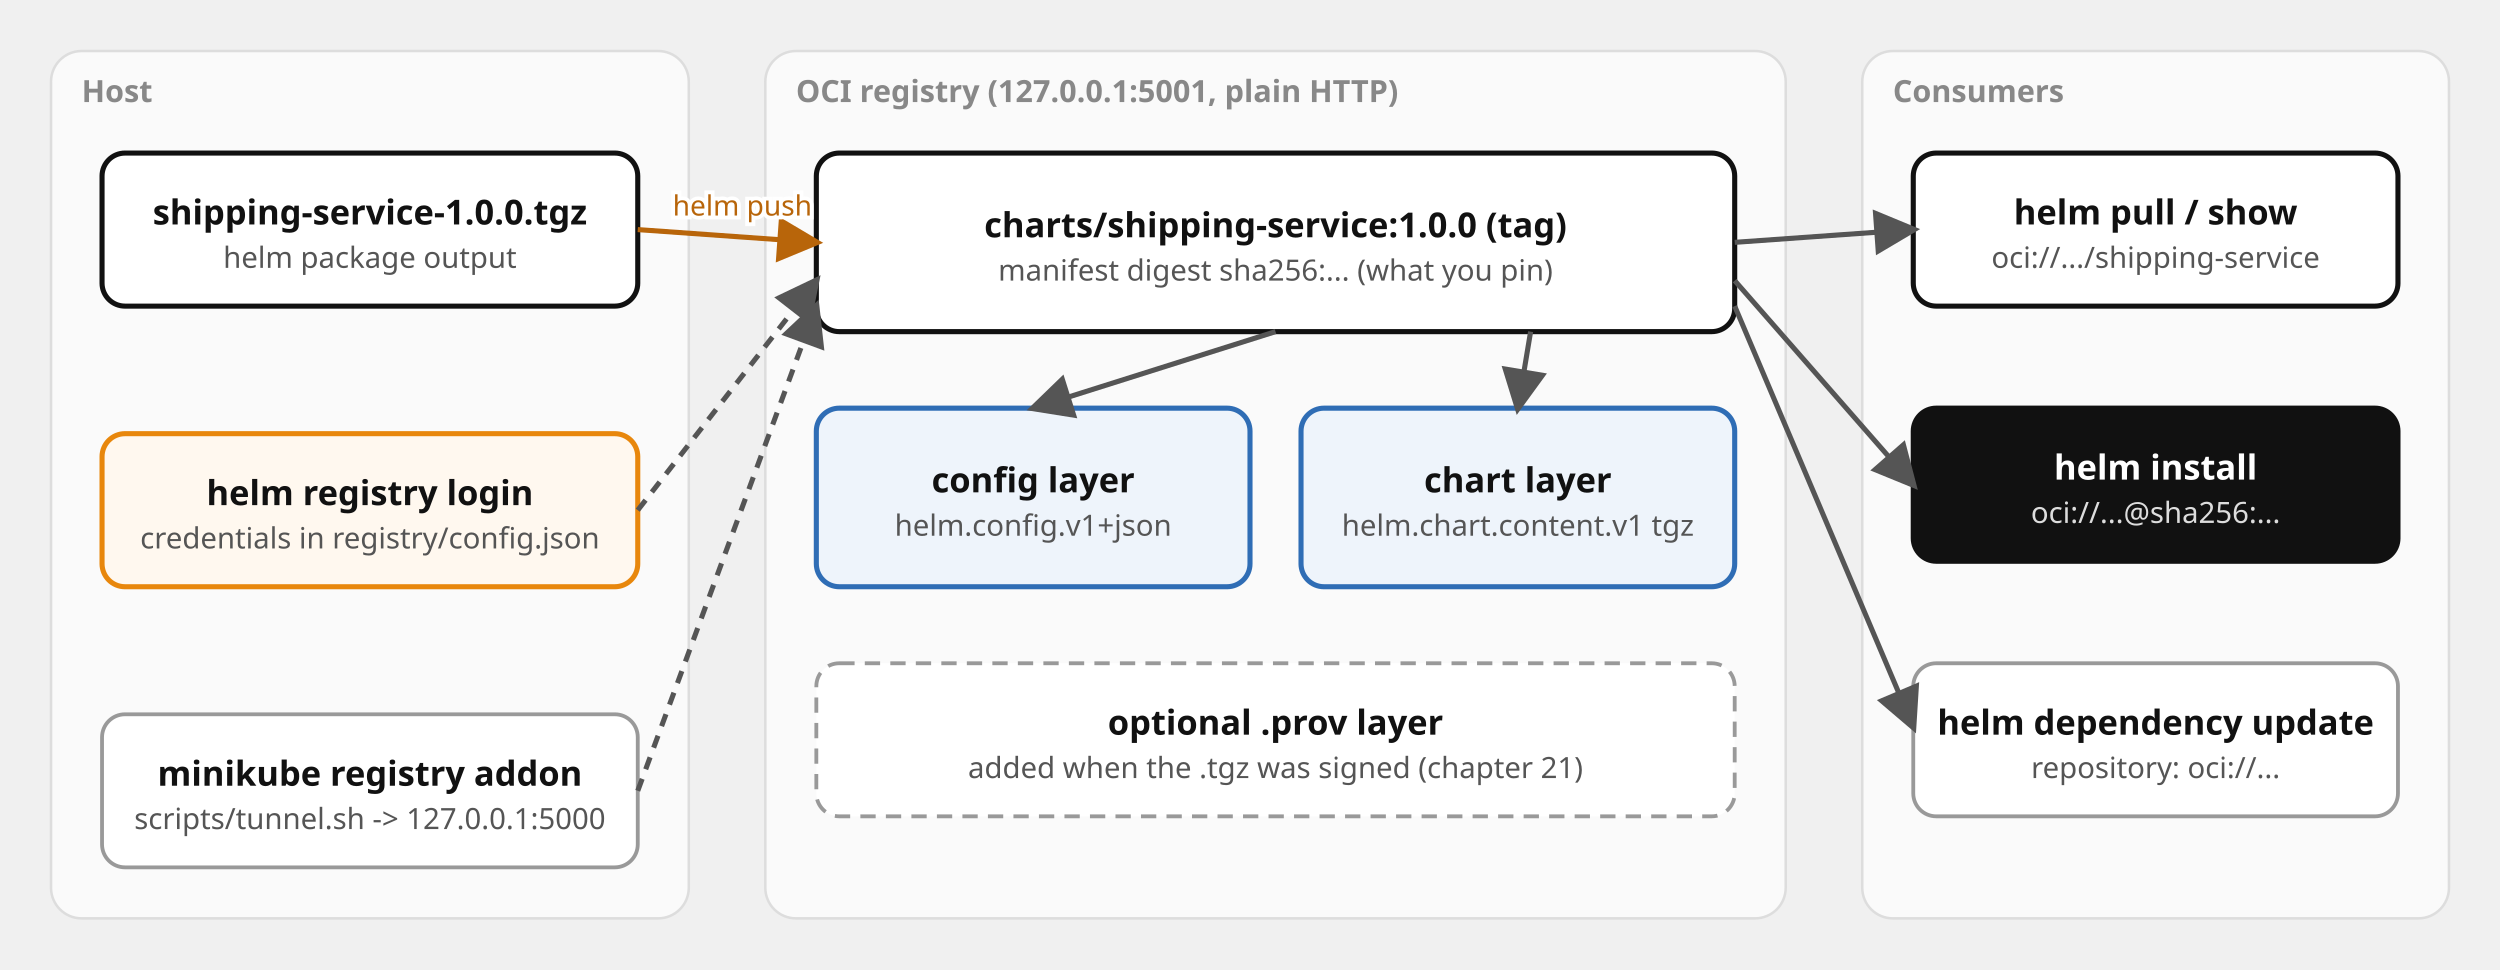
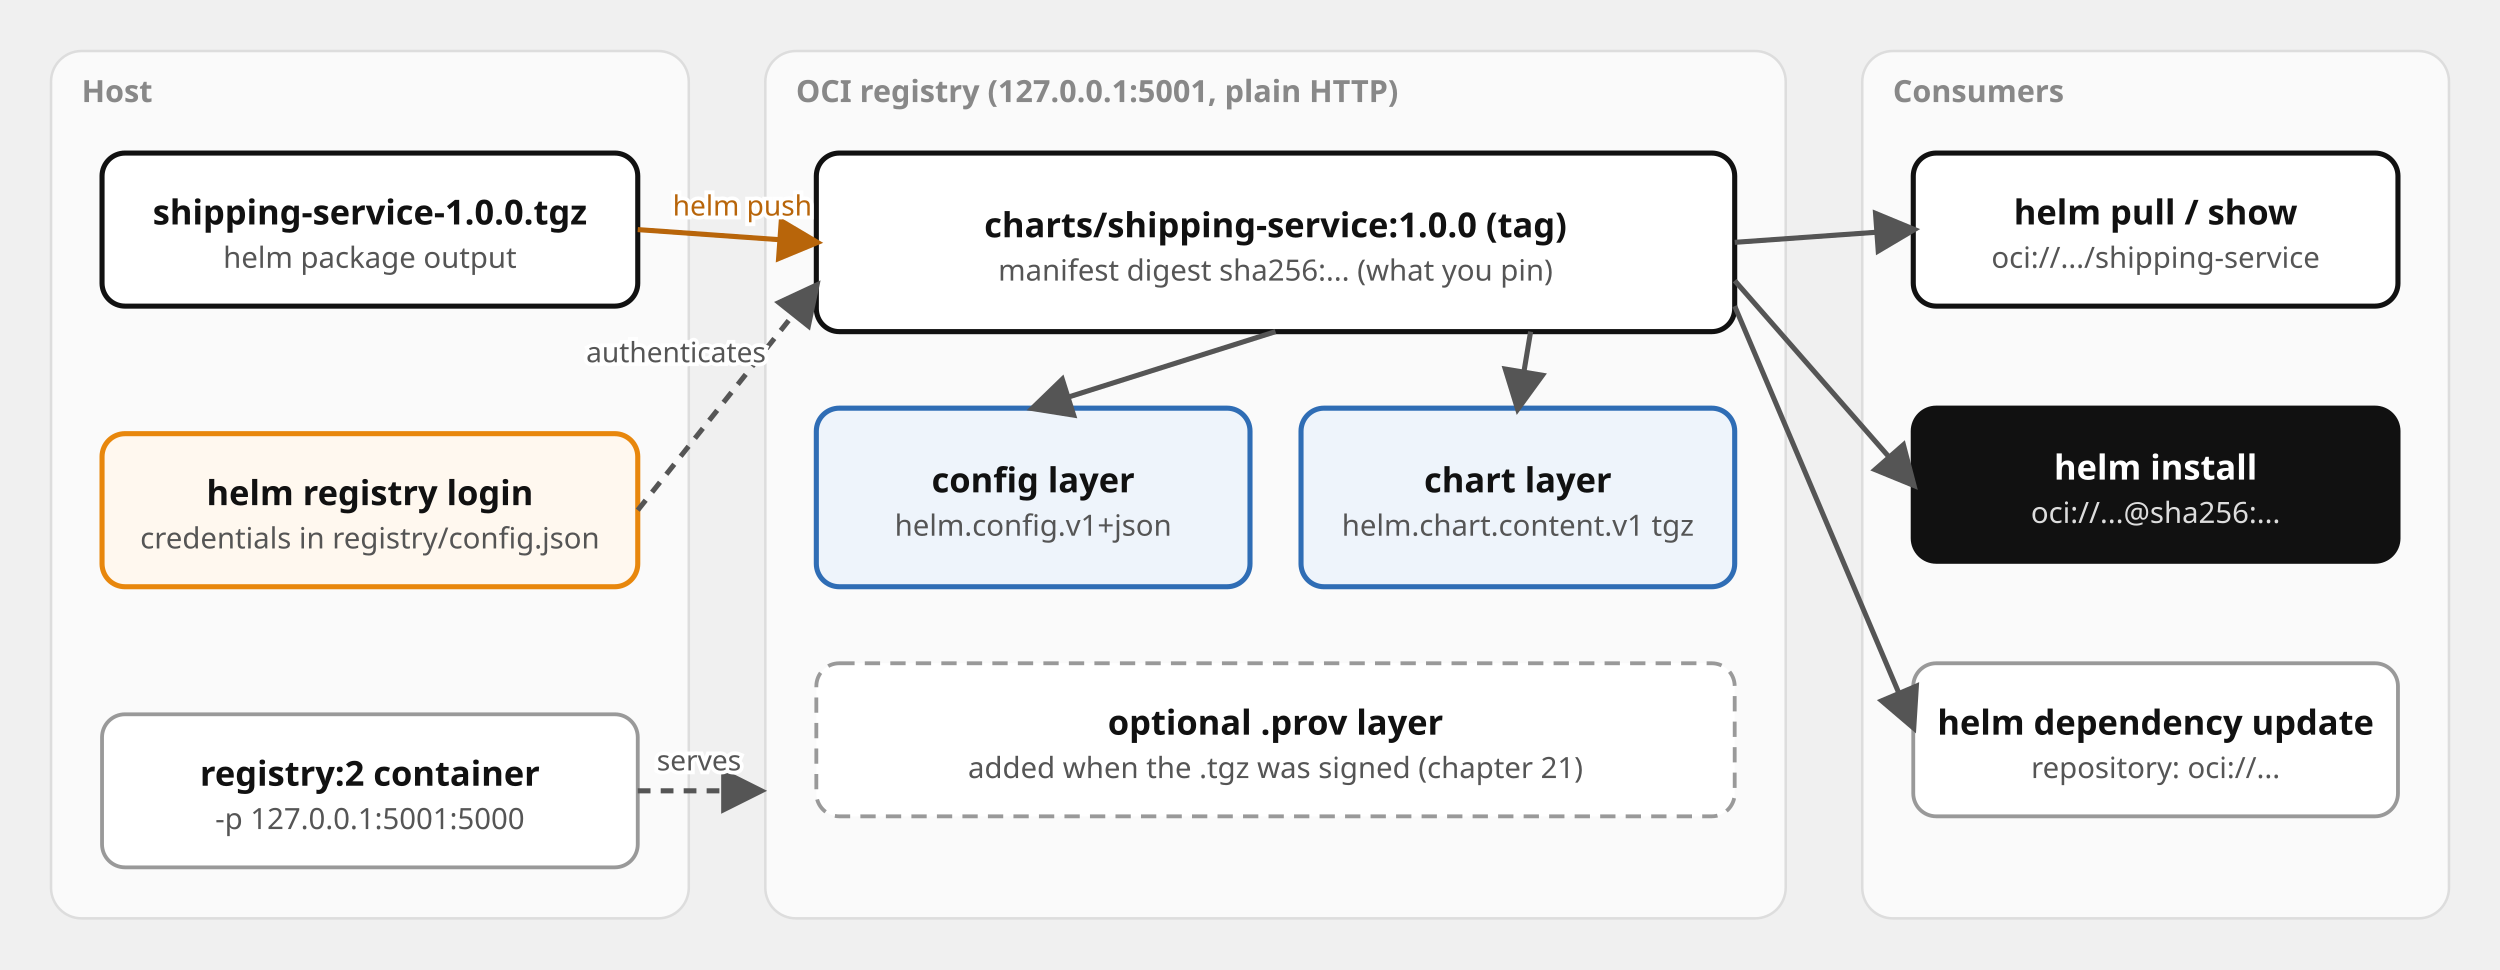
<svg xmlns="http://www.w3.org/2000/svg" viewBox="0 0 980 380" font-family="'Red Hat Text', system-ui, sans-serif" role="img">
  <defs>
    <marker id="a" viewBox="0 0 10 10" refX="8.5" refY="5" markerWidth="9" markerHeight="9" orient="auto-start-reverse">
      <path d="M0,0 L10,5 L0,10 z" fill="#555" />
    </marker>
    <marker id="am" viewBox="0 0 10 10" refX="8.5" refY="5" markerWidth="9" markerHeight="9" orient="auto-start-reverse">
      <path d="M0,0 L10,5 L0,10 z" fill="#b8650a" />
    </marker>
  </defs>
  <rect x="20" y="20" width="250" height="340" rx="12" fill="#fafafa" stroke="#ddd" />
  <text x="32" y="40" font-size="12" font-weight="700" fill="#888">Host</text>
  <rect x="300" y="20" width="400" height="340" rx="12" fill="#fafafa" stroke="#ddd" />
  <text x="312" y="40" font-size="12" font-weight="700" fill="#888">OCI registry (127.0.0.1:5001, plain HTTP)</text>
  <rect x="730" y="20" width="230" height="340" rx="12" fill="#fafafa" stroke="#ddd" />
  <text x="742" y="40" font-size="12" font-weight="700" fill="#888">Consumers</text>
  <rect x="40" y="60" width="210" height="60" rx="9" fill="#ffffff" stroke="#111111" stroke-width="2" />
  <text x="145.0" y="88.0" font-size="13.5" font-weight="700" fill="#111111" text-anchor="middle">shipping-service-1.0.0.tgz</text>
  <text x="145.0" y="105.0" font-size="11.5" fill="#555555" text-anchor="middle">helm package output</text>
  <rect x="40" y="170" width="210" height="60" rx="9" fill="#fff8ef" stroke="#e8870c" stroke-width="2" />
  <text x="145.0" y="198.0" font-size="13.5" font-weight="700" fill="#111111" text-anchor="middle">helm registry login</text>
  <text x="145.0" y="215.0" font-size="11.5" fill="#555555" text-anchor="middle">credentials in registry/config.json</text>
  <rect x="40" y="280" width="210" height="60" rx="9" fill="#ffffff" stroke="#999999" stroke-width="1.5" />
-   <text x="145.0" y="308.0" font-size="13.5" font-weight="700" fill="#111111" text-anchor="middle">minikube registry addon</text>
-   <text x="145.0" y="325.0" font-size="11.5" fill="#555555" text-anchor="middle">scripts/tunnel.sh -&gt; 127.0.0.1:5000</text>
+   <text x="145.0" y="308.0" font-size="13.5" font-weight="700" fill="#111111" text-anchor="middle">registry:2 container</text>
+   <text x="145.0" y="325.0" font-size="11.5" fill="#555555" text-anchor="middle">-p 127.0.0.1:5001:5000</text>
  <rect x="320" y="60" width="360" height="70" rx="9" fill="#ffffff" stroke="#111111" stroke-width="2" />
  <text x="500.0" y="93.0" font-size="13.5" font-weight="700" fill="#111111" text-anchor="middle">charts/shipping-service:1.0.0 (tag)</text>
  <text x="500.0" y="110.0" font-size="11.5" fill="#555555" text-anchor="middle">manifest digest sha256:... (what you pin)</text>
  <rect x="320" y="160" width="170" height="70" rx="9" fill="#eef4fb" stroke="#2f6db5" stroke-width="2" />
  <text x="405.0" y="193.0" font-size="13.5" font-weight="700" fill="#111111" text-anchor="middle">config layer</text>
  <text x="405.0" y="210.0" font-size="11.5" fill="#555555" text-anchor="middle">helm.config.v1+json</text>
  <rect x="510" y="160" width="170" height="70" rx="9" fill="#eef4fb" stroke="#2f6db5" stroke-width="2" />
  <text x="595.0" y="193.0" font-size="13.5" font-weight="700" fill="#111111" text-anchor="middle">chart layer</text>
  <text x="595.0" y="210.0" font-size="11.5" fill="#555555" text-anchor="middle">helm.chart.content.v1 tgz</text>
  <rect x="320" y="260" width="360" height="60" rx="9" fill="#ffffff" stroke="#999999" stroke-width="1.5" stroke-dasharray="6 4" />
  <text x="500.0" y="288.0" font-size="13.5" font-weight="700" fill="#111111" text-anchor="middle">optional .prov layer</text>
  <text x="500.0" y="305.0" font-size="11.5" fill="#555555" text-anchor="middle">added when the .tgz was signed (chapter 21)</text>
  <rect x="750" y="60" width="190" height="60" rx="9" fill="#ffffff" stroke="#111111" stroke-width="2" />
  <text x="845.0" y="88.0" font-size="13.5" font-weight="700" fill="#111111" text-anchor="middle">helm pull / show</text>
  <text x="845.0" y="105.0" font-size="11.5" fill="#555555" text-anchor="middle">oci://.../shipping-service</text>
  <rect x="750" y="160" width="190" height="60" rx="9" fill="#111111" stroke="#111111" stroke-width="2" />
  <text x="845.0" y="188.0" font-size="13.5" font-weight="700" fill="#ffffff" text-anchor="middle">helm install</text>
  <text x="845.0" y="205.0" font-size="11.5" fill="#dddddd" text-anchor="middle">oci://...@sha256:...</text>
  <rect x="750" y="260" width="190" height="60" rx="9" fill="#ffffff" stroke="#999999" stroke-width="1.5" />
  <text x="845.0" y="288.0" font-size="13.5" font-weight="700" fill="#111111" text-anchor="middle">helm dependency update</text>
  <text x="845.0" y="305.0" font-size="11.5" fill="#555555" text-anchor="middle">repository: oci://...</text>
  <path d="M250,90 L320,95" fill="none" stroke="#b8650a" stroke-width="2" marker-end="url(#am)" />
  <text x="291.0" y="84.5" font-size="11" fill="#ffffff" stroke="#ffffff" stroke-width="3" paint-order="stroke" text-anchor="middle">helm push</text>
  <text x="291.0" y="84.5" font-size="11" fill="#b8650a" text-anchor="middle">helm push</text>
-   <path d="M250,200 L320,110" fill="none" stroke="#555" stroke-width="2" stroke-dasharray="5 4" marker-end="url(#a)" />
-   <path d="M250,310 L320,120" fill="none" stroke="#555" stroke-width="2" stroke-dasharray="5 4" marker-end="url(#a)" />
+   <path d="M250,200 L320,112" fill="none" stroke="#555" stroke-width="2" stroke-dasharray="5 4" marker-end="url(#a)" />
+   <text x="265.0" y="142.0" font-size="11" fill="#ffffff" stroke="#ffffff" stroke-width="3" paint-order="stroke" text-anchor="middle">authenticates</text>
+   <text x="265.0" y="142.0" font-size="11" fill="#555" text-anchor="middle">authenticates</text>
+   <path d="M250,310 L298,310" fill="none" stroke="#555" stroke-width="2" stroke-dasharray="5 4" marker-end="url(#a)" />
+   <text x="274.0" y="302.0" font-size="11" fill="#ffffff" stroke="#ffffff" stroke-width="3" paint-order="stroke" text-anchor="middle">serves</text>
+   <text x="274.0" y="302.0" font-size="11" fill="#555" text-anchor="middle">serves</text>
  <path d="M500,130 L405,160" fill="none" stroke="#555" stroke-width="2" marker-end="url(#a)" />
  <path d="M600,130 L595,160" fill="none" stroke="#555" stroke-width="2" marker-end="url(#a)" />
  <path d="M680,95 L750,90" fill="none" stroke="#555" stroke-width="2" marker-end="url(#a)" />
  <path d="M680,110 L750,190" fill="none" stroke="#555" stroke-width="2" marker-end="url(#a)" />
  <path d="M680,120 L750,285" fill="none" stroke="#555" stroke-width="2" marker-end="url(#a)" />
</svg>
